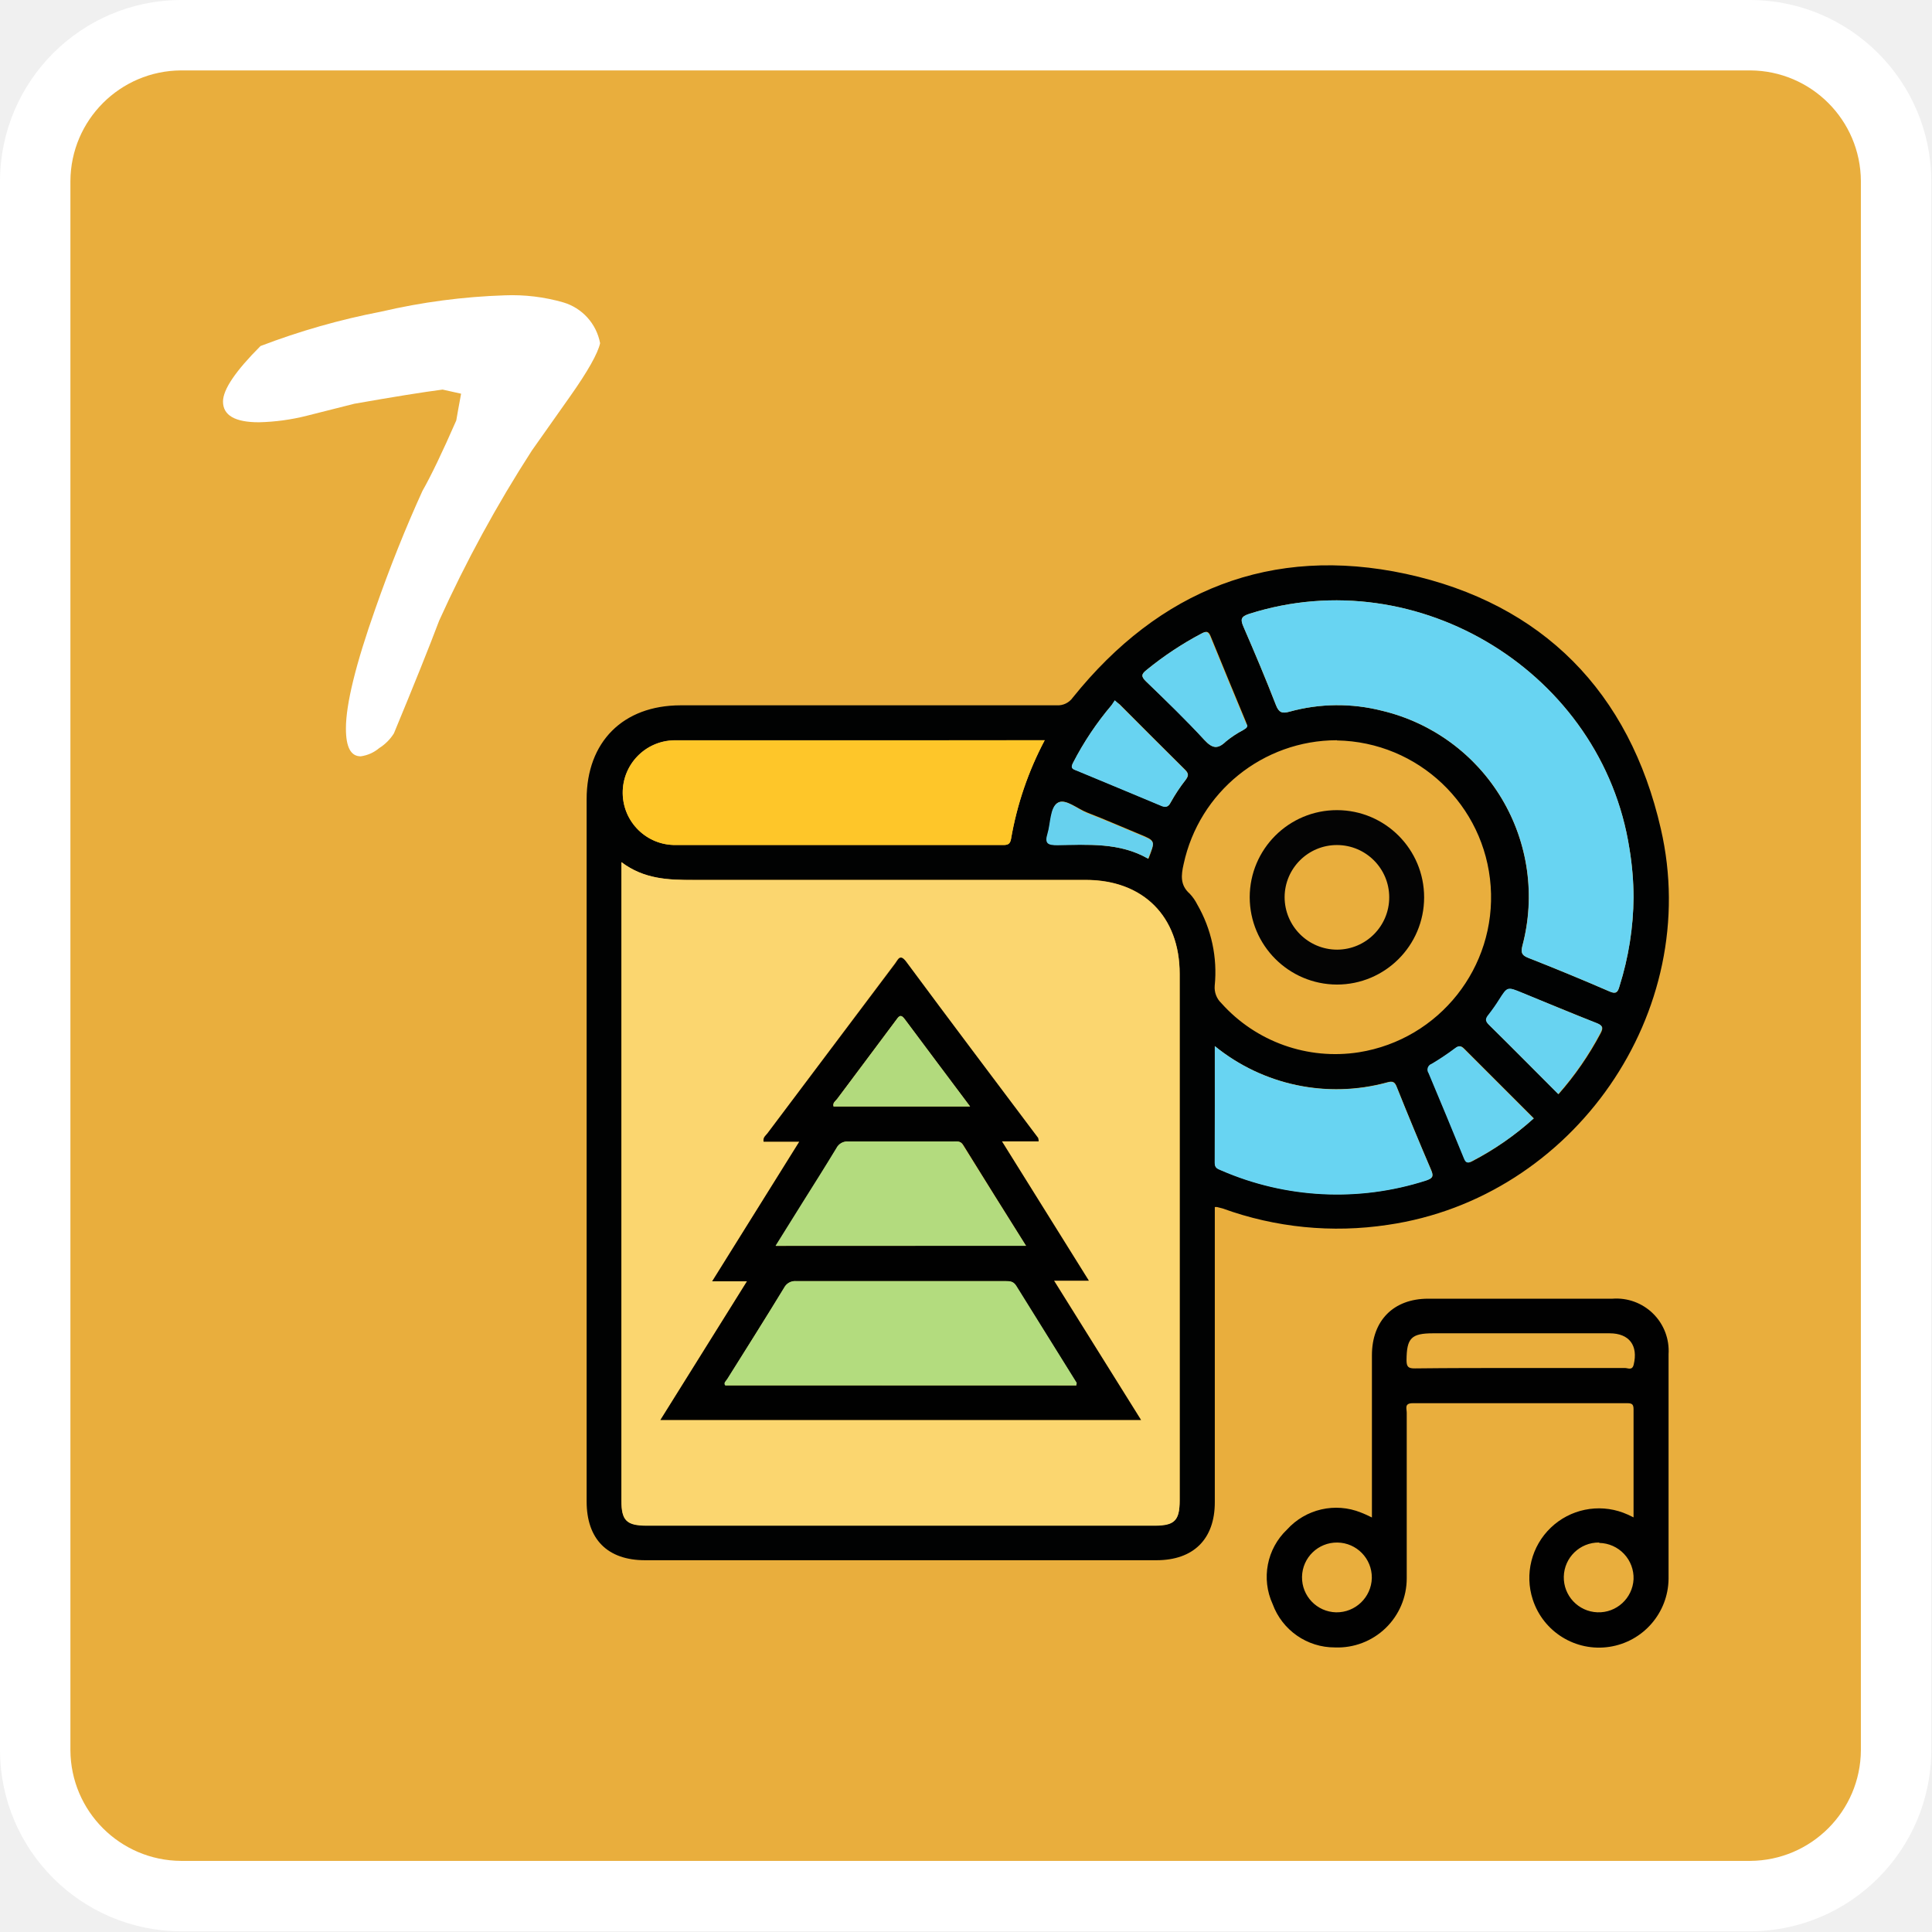
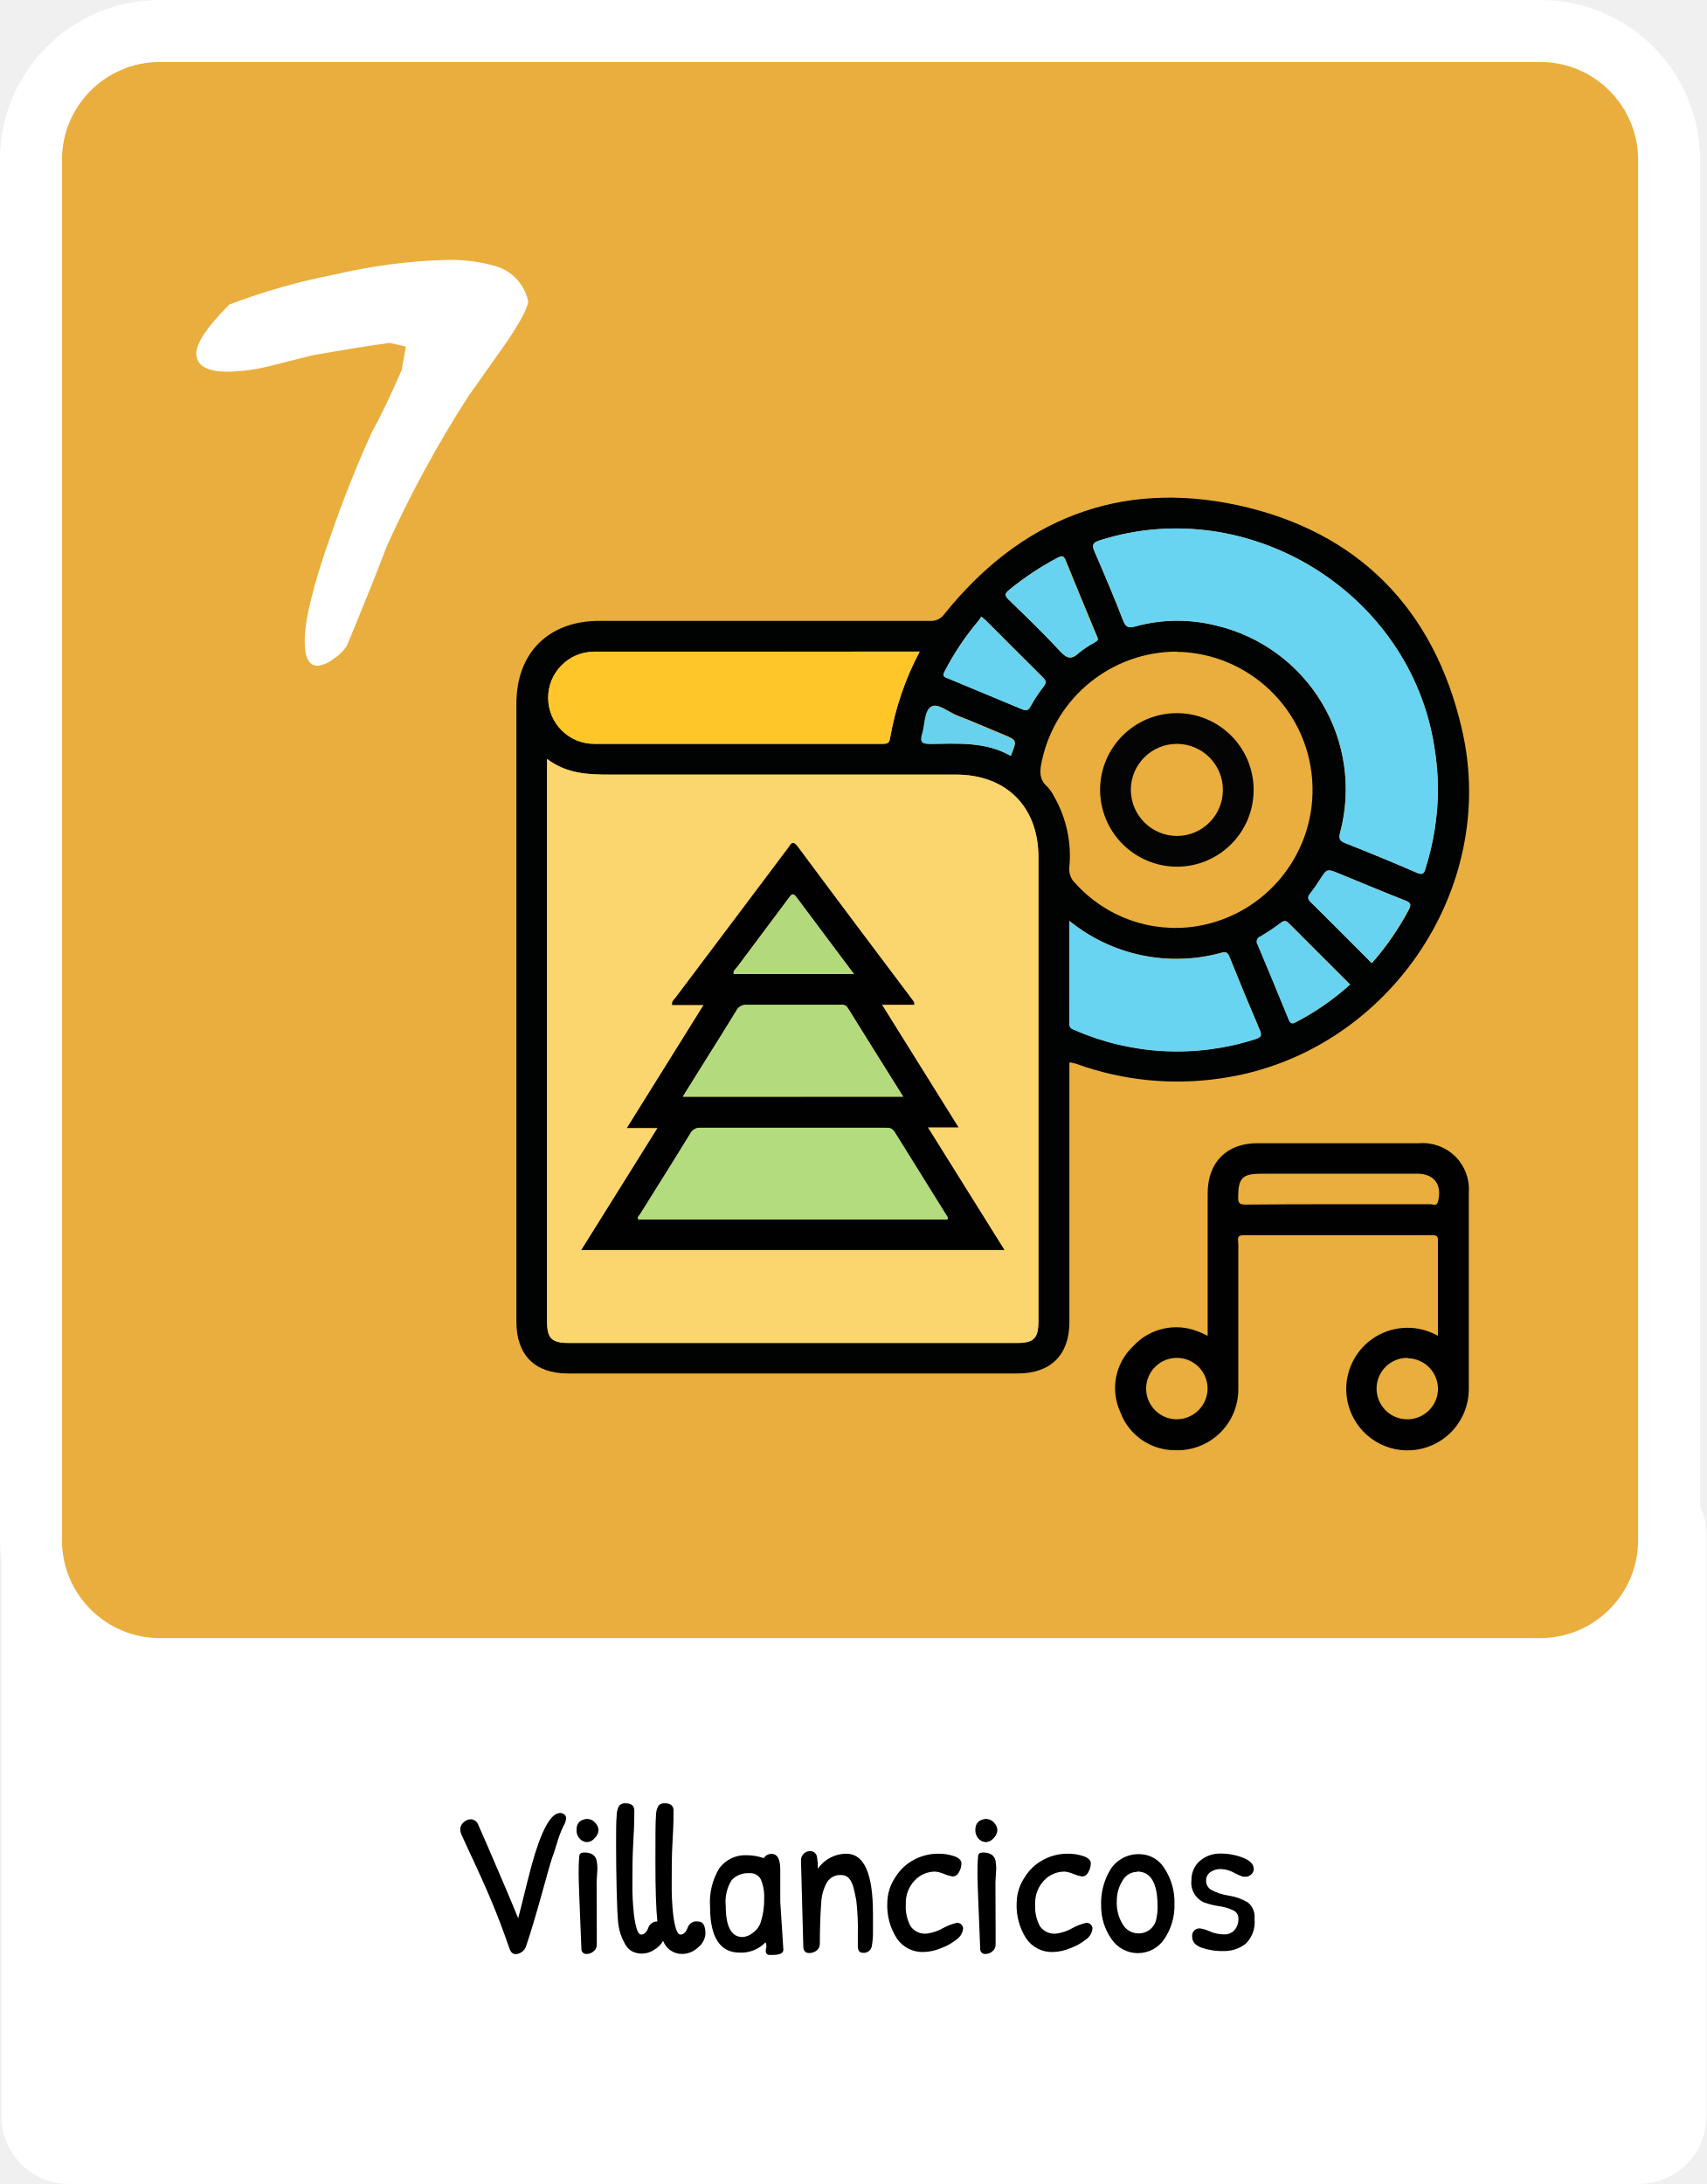
- <svg xmlns="http://www.w3.org/2000/svg" viewBox="0 0 192.07 192.07">
+ <svg xmlns="http://www.w3.org/2000/svg" viewBox="0 0 192.72 246.65">
  <defs>
-     <style>.cls-1{fill:#e9ae3d;}.cls-2{fill:#fff;}.cls-3{fill:#010202;}.cls-4{fill:#010101;}.cls-5{fill:#fbd66f;}.cls-6{fill:#68d4f2;}.cls-7{fill:#fec629;}.cls-8{fill:#68d3f1;}.cls-9{fill:#67d1ee;}.cls-10{fill:#040404;}.cls-11{fill:#b3dc7e;}.cls-12{fill:#b3db7e;}.cls-13{fill:#b2da7d;}</style>
+     <style>.cls-1{fill:#fff;}.cls-2{fill:#e9ae3d;}.cls-3{fill:#010202;}.cls-4{fill:#010101;}.cls-5{fill:#fbd66f;}.cls-6{fill:#68d4f2;}.cls-7{fill:#fec629;}.cls-8{fill:#68d3f1;}.cls-9{fill:#67d1ee;}.cls-10{fill:#040404;}.cls-11{fill:#b3dc7e;}.cls-12{fill:#b3db7e;}.cls-13{fill:#b2da7d;}</style>
  </defs>
  <g id="Capa_2" data-name="Capa 2">
    <g id="Capa_1-2" data-name="Capa 1">
-       <rect class="cls-1" x="3.5" y="3.5" width="185.07" height="185.07" rx="14.53" />
-       <path class="cls-2" d="M174,7a11.06,11.06,0,0,1,11,11V174a11.07,11.07,0,0,1-11,11H18A11.06,11.06,0,0,1,7,174V18A11.06,11.06,0,0,1,18,7H174m0-7H18A18.05,18.05,0,0,0,0,18V174a18.05,18.05,0,0,0,18,18H174a18.05,18.05,0,0,0,18-18V18A18.05,18.05,0,0,0,174,0Z" />
-       <path class="cls-2" d="M59.66,34.12c-.22,1-1.21,2.78-3,5.31q-1.91,2.72-3.79,5.37a129.85,129.85,0,0,0-9.21,16.9q-1.47,3.9-4.5,11.21a4.6,4.6,0,0,1-1.46,1.46,3.6,3.6,0,0,1-1.84.82c-1,0-1.47-.93-1.47-2.77q0-3.63,2.93-11.92Q39.5,54.28,42,48.8q1.29-2.27,3.36-7c.1-.62.27-1.5.48-2.66L44,38.73q-2.93.38-8.78,1.41l-4.71,1.19a21.45,21.45,0,0,1-4.77.65c-2.38,0-3.57-.69-3.57-2.06q0-1.79,3.73-5.52a71.16,71.16,0,0,1,12-3.42,62.85,62.85,0,0,1,12.29-1.62,18.4,18.4,0,0,1,5.8.7A5.23,5.23,0,0,1,59.66,34.12Z" />
+       <rect class="cls-1" x="0.16" y="165.71" width="192.56" height="80.93" rx="7.64" />
+       <path d="M57.54,220.07q-1-2.9-2-5.29t-2.7-6l-.71-1.56a1.47,1.47,0,0,1-.15-.67,1,1,0,0,1,.37-.73,1.16,1.16,0,0,1,.83-.36.92.92,0,0,1,.76.46l1.15,2.62c1.6,3.71,2.75,6.41,3.43,8.1l.43-1.67c.35-1.47.72-2.92,1.1-4.35q1.62-5.86,3.2-5.87a.72.72,0,0,1,.49.17.56.56,0,0,1,.2.45,1.94,1.94,0,0,1-.3.83,12.62,12.62,0,0,0-.75,2c-.3,1-.49,1.51-.56,1.68s-.45,1.51-1.14,4-1.29,4.49-1.78,5.92a1.16,1.16,0,0,1-.46.63,1.2,1.2,0,0,1-.75.26Q57.75,220.67,57.54,220.07Z" />
+       <path d="M66.4,205.43a1.14,1.14,0,0,1,.81.41,1.24,1.24,0,0,1,.38.85,1.33,1.33,0,0,1-.42.89,1.18,1.18,0,0,1-.87.46,1.13,1.13,0,0,1-.82-.38,1.36,1.36,0,0,1-.37-1c0-.77.41-1.18,1.24-1.25Zm1,12.51,0,1.67a.94.94,0,0,1-.36.76,1.16,1.16,0,0,1-.76.3.55.55,0,0,1-.62-.6q-.32-7.62-.31-8.43c0-.54,0-1.2.07-2,0-.29.22-.43.55-.43.84,0,1.32.34,1.43,1a6.1,6.1,0,0,1,.07.83l-.09,1.51Z" />
+       <path d="M78.83,217c.56,0,.84.46.84,1.4a2.14,2.14,0,0,1-.82,1.52,2.63,2.63,0,0,1-1.81.75,2.27,2.27,0,0,1-2.15-1.48,2.64,2.64,0,0,1-1,1,2.49,2.49,0,0,1-1.36.44,2.41,2.41,0,0,1-1.17-.27,2,2,0,0,1-.78-.83,7,7,0,0,1-.48-1.06,6.68,6.68,0,0,1-.28-1.25c-.08-.8-.14-2.07-.18-3.83s-.06-3.44-.06-5,0-2.7.06-3.3a2.31,2.31,0,0,1,.29-1.17.88.88,0,0,1,.71-.27q1,0,1,.84c0,.43,0,1.55-.11,3.36s-.11,3.44-.11,4.87a28.73,28.73,0,0,0,.17,3.46c.19,1.53.46,2.3.81,2.3s.62-.25.81-.75a1.09,1.09,0,0,1,.36-.51,1,1,0,0,1,.67-.22h0q-.22-2.1-.22-6.56c0-3,0-4.75.06-5.35a2.21,2.21,0,0,1,.29-1.17.86.86,0,0,1,.7-.27q1,0,1,.84c0,.43,0,1.55-.11,3.36s-.1,3.44-.1,4.87a29.06,29.06,0,0,0,.16,3.46c.19,1.53.47,2.3.82,2.3s.62-.25.81-.75a1.15,1.15,0,0,1,.35-.51A1,1,0,0,1,78.83,217Z" />
+       <path d="M87.12,209.37c.7,0,1,.6,1,1.79v.41l0,1.67c0,.53,0,1,0,1.55l.35,5.4c0,.4-.4.59-1.21.59h-.35a.39.39,0,0,1-.38-.21.73.73,0,0,1,0-.53,1.14,1.14,0,0,0-.07-.69,3.8,3.8,0,0,1-2.91,1.17q-3.36,0-3.36-5.2A7.37,7.37,0,0,1,81.23,211a3.63,3.63,0,0,1,3.12-1.48,5.86,5.86,0,0,1,1.91.33A1,1,0,0,1,87.12,209.37Zm-2.49,2.18a2.51,2.51,0,0,0-2,.78,4.58,4.58,0,0,0-.67,2.89c0,2.36.63,3.54,1.91,3.54A2,2,0,0,0,85,218.3a2.43,2.43,0,0,0,.84-1,8.26,8.26,0,0,0,.46-2.82,5.05,5.05,0,0,0-.37-2.22A1.32,1.32,0,0,0,84.63,211.55Z" />
+       <path d="M90.72,219.78l-.26-9.69a1,1,0,0,1,.31-.74.93.93,0,0,1,.62-.29.77.77,0,0,1,.88.65,8.24,8.24,0,0,1,.1,1.33,3.89,3.89,0,0,1,3.22-1.69c2,0,3,2.25,3,6.76V218a8.78,8.78,0,0,1-.14,1.83.92.92,0,0,1-1,.71c-.38,0-.57-.25-.57-.76l0-1.34a27.74,27.74,0,0,0-.17-3.78c-.12-.68-.24-1.22-.35-1.61-.27-.86-.71-1.29-1.31-1.29a1.75,1.75,0,0,0-1.68.86,5.29,5.29,0,0,0-.62,2.19c-.11,1.48-.16,3.05-.16,4.71a.93.93,0,0,1-.36.76,1.35,1.35,0,0,1-.86.29C90.92,220.55,90.72,220.29,90.72,219.78Z" />
+       <path d="M101.12,212a5.44,5.44,0,0,1,2.16-2,5.77,5.77,0,0,1,2.55-.65,5.51,5.51,0,0,1,2,.3q.75.3.75.78a1.9,1.9,0,0,1-.28,1,.8.8,0,0,1-.72.49,4.19,4.19,0,0,1-.92-.27,3.77,3.77,0,0,0-1-.28,3.15,3.15,0,0,0-2.36,1,3.66,3.66,0,0,0-1,2.68,4.62,4.62,0,0,0,.54,2.5,2,2,0,0,0,1.85.82,5.09,5.09,0,0,0,1.8-.61,6.15,6.15,0,0,1,1.58-.61.69.69,0,0,1,.51.2.65.65,0,0,1,.19.47,1.74,1.74,0,0,1-.73,1.21,6.28,6.28,0,0,1-1.8,1,5.4,5.4,0,0,1-1.94.42,3.49,3.49,0,0,1-3-1.51,6.83,6.83,0,0,1-1.09-4.1A5.25,5.25,0,0,1,101.12,212Z" />
+       <path d="M111.44,205.43a1.14,1.14,0,0,1,.82.41,1.24,1.24,0,0,1,.38.85,1.33,1.33,0,0,1-.42.89,1.18,1.18,0,0,1-.87.46,1.16,1.16,0,0,1-.83-.38,1.4,1.4,0,0,1-.37-1c0-.77.42-1.18,1.25-1.25Zm1,12.51,0,1.67a.94.94,0,0,1-.36.76,1.16,1.16,0,0,1-.76.3.55.55,0,0,1-.62-.6q-.32-7.62-.31-8.43c0-.54,0-1.2.07-2,0-.29.21-.43.55-.43.84,0,1.32.34,1.43,1a6.1,6.1,0,0,1,.07.83l-.09,1.51Z" />
+       <path d="M115.73,212a5.44,5.44,0,0,1,2.16-2,5.77,5.77,0,0,1,2.55-.65,5.51,5.51,0,0,1,2,.3q.75.3.75.78a1.9,1.9,0,0,1-.28,1,.8.8,0,0,1-.72.49,4.19,4.19,0,0,1-.92-.27,3.77,3.77,0,0,0-1-.28,3.15,3.15,0,0,0-2.36,1,3.66,3.66,0,0,0-1,2.68,4.62,4.62,0,0,0,.54,2.5,2,2,0,0,0,1.85.82,5,5,0,0,0,1.8-.61,6,6,0,0,1,1.59-.61.69.69,0,0,1,.5.2.65.65,0,0,1,.19.47,1.71,1.71,0,0,1-.73,1.21,6.28,6.28,0,0,1-1.8,1,5.4,5.4,0,0,1-1.94.42,3.49,3.49,0,0,1-3-1.51,6.83,6.83,0,0,1-1.09-4.1A5.25,5.25,0,0,1,115.73,212Z" />
+       <path d="M128.7,209.4a3.31,3.31,0,0,1,2.83,1.64,6.93,6.93,0,0,1,1.11,4,6.71,6.71,0,0,1-1.13,3.92,3.59,3.59,0,0,1-6,0,6.4,6.4,0,0,1-1.15-3.69,7.32,7.32,0,0,1,1.06-4.16A3.75,3.75,0,0,1,128.7,209.4Zm-.28,2a1.88,1.88,0,0,0-1.65,1,4.17,4.17,0,0,0-.64,2.22,4.55,4.55,0,0,0,.71,2.77,2,2,0,0,0,1.62.95,2,2,0,0,0,2.08-1.41,6,6,0,0,0,.19-1.67Q130.73,211.36,128.42,211.36Z" />
+       <path d="M135.51,210.16a3.5,3.5,0,0,1,2.32-.83,7.08,7.08,0,0,1,2.55.47c.81.32,1.21.74,1.21,1.27a.76.76,0,0,1-.31.64.91.91,0,0,1-.53.24h-.36a5.94,5.94,0,0,1-1-.44,3.26,3.26,0,0,0-1.51-.43,2,2,0,0,0-1.18.34,1.17,1.17,0,0,0-.49,1,1.19,1.19,0,0,0,.56,1,5.88,5.88,0,0,0,2,.66,6,6,0,0,1,2.16.77,2.09,2.09,0,0,1,.75,1.86,3.39,3.39,0,0,1-1,2.81,3.91,3.91,0,0,1-2.52.82,7,7,0,0,1-2.52-.4c-.69-.27-1-.68-1-1.22a.82.82,0,0,1,.93-.93,3.87,3.87,0,0,1,1.05.33,4.09,4.09,0,0,0,1.61.34,1.47,1.47,0,0,0,1.22-.52,1.84,1.84,0,0,0,.41-1.18,1,1,0,0,0-.55-1,5.32,5.32,0,0,0-1.67-.49,8.9,8.9,0,0,1-1.64-.41,2.43,2.43,0,0,1-1.44-2.55A2.79,2.79,0,0,1,135.51,210.16Z" />
+       <rect class="cls-2" x="3.5" y="3.5" width="185.07" height="185.07" rx="14.53" />
+       <path class="cls-1" d="M174,7a11.06,11.06,0,0,1,11,11V174a11.07,11.07,0,0,1-11,11H18A11.06,11.06,0,0,1,7,174V18A11.06,11.06,0,0,1,18,7H174m0-7H18A18.05,18.05,0,0,0,0,18V174a18.05,18.05,0,0,0,18,18H174a18.05,18.05,0,0,0,18-18V18A18.05,18.05,0,0,0,174,0Z" />
+       <path class="cls-1" d="M59.66,34.12c-.22,1-1.21,2.79-3,5.31q-1.91,2.72-3.79,5.36A130.6,130.6,0,0,0,43.68,61.7q-1.47,3.9-4.5,11.21a4.6,4.6,0,0,1-1.46,1.46,3.6,3.6,0,0,1-1.84.82c-1,0-1.47-.93-1.47-2.77q0-3.63,2.93-11.92Q39.5,54.28,42,48.8q1.29-2.27,3.36-7c.1-.62.27-1.5.48-2.66L44,38.73q-2.93.38-8.78,1.41l-4.71,1.19a21.45,21.45,0,0,1-4.77.65c-2.38,0-3.57-.69-3.57-2.06q0-1.79,3.73-5.53a72.23,72.23,0,0,1,12-3.41,62.85,62.85,0,0,1,12.29-1.62,18.4,18.4,0,0,1,5.8.7A5.23,5.23,0,0,1,59.66,34.12Z" />
      <path class="cls-3" d="M120.77,120v29.35c0,3.66-2.12,5.76-5.8,5.76H64.13c-3.74,0-5.81-2.09-5.81-5.85V79.46c0-5.71,3.62-9.33,9.33-9.34q18.69,0,37.4,0a1.83,1.83,0,0,0,1.61-.78c8.58-10.68,19.74-15.16,33.1-12.29C153.38,60,162,68.81,165.11,82.39c4.22,18.23-8.7,36.71-27.15,39.38a33.42,33.42,0,0,1-16.41-1.63L121,120A.91.91,0,0,0,120.77,120Zm-59-34.3v63.46c0,2,.5,2.48,2.51,2.48h50.51c2,0,2.49-.51,2.49-2.5V96.8c0-5.7-3.63-9.33-9.34-9.33-13,0-26,0-39,0C66.45,87.49,64,87.4,61.79,85.72ZM162.4,89.21a30.33,30.33,0,0,0-.41-4.85c-2.71-17.43-21-28.7-37.81-23.33-.83.26-.87.56-.56,1.28,1.12,2.58,2.2,5.17,3.23,7.79.29.74.61.86,1.35.65a17.93,17.93,0,0,1,9.2-.09A19,19,0,0,1,151.35,94c-.15.61-.14.94.55,1.21Q156,96.83,160,98.56c.67.29.85.09,1-.51A30.16,30.16,0,0,0,162.4,89.21ZM132.91,73.59a15.6,15.6,0,0,0-15.24,12.32c-.25,1.1-.36,2.09.61,2.94a4.47,4.47,0,0,1,.74,1.06A13.45,13.45,0,0,1,120.76,98a2.14,2.14,0,0,0,.66,1.73,15.2,15.2,0,0,0,13.69,4.88,15.6,15.6,0,0,0-2.2-31Zm-29,0H81.8c-4.92,0-9.83,0-14.75,0A5.2,5.2,0,1,0,67.17,84q13.6,0,27.21,0c1.77,0,3.54,0,5.31,0,.46,0,.73-.06.82-.59A32.9,32.9,0,0,1,103.86,73.59ZM120.77,104c0,4,0,7.8,0,11.61,0,.5.32.58.64.72a28.88,28.88,0,0,0,20.4,1c.55-.17.76-.33.48-1q-1.77-4.12-3.43-8.28c-.21-.54-.43-.59-.95-.45A19.17,19.17,0,0,1,120.77,104ZM124,72.14l-.15-.41c-1.17-2.83-2.35-5.65-3.5-8.49-.22-.54-.46-.49-.88-.27a32.88,32.88,0,0,0-5.49,3.64c-.53.42-.54.65-.05,1.13,2,1.91,4,3.82,5.81,5.83.79.85,1.32.93,2.14.14a10.13,10.13,0,0,1,1.71-1.13C123.72,72.46,123.94,72.39,124,72.14Zm-13.13-2.52-.34.46a30.27,30.27,0,0,0-3.84,5.74c-.32.6.06.65.42.8,2.76,1.15,5.52,2.29,8.28,3.45.45.19.75.22,1-.3a16.86,16.86,0,0,1,1.49-2.25c.3-.4.31-.62-.06-1-2.18-2.15-4.34-4.33-6.51-6.5C111.17,69.92,111,69.81,110.82,69.62Zm41.64,41.58c-2.32-2.32-4.62-4.61-6.91-6.91-.3-.3-.5-.39-.89-.09a26.26,26.26,0,0,1-2.33,1.56.61.61,0,0,0-.31.93c1.19,2.82,2.35,5.64,3.51,8.47.17.43.35.51.77.29A29.17,29.17,0,0,0,152.46,111.2Zm2.45-2.44a31.31,31.31,0,0,0,4.15-6c.33-.61.22-.81-.4-1.05-2.47-1-4.92-2-7.37-3-1.46-.6-1.45-.6-2.26.67a17.5,17.5,0,0,1-1.05,1.5c-.3.36-.38.6,0,1C150.3,104.12,152.58,106.43,154.91,108.76Zm-40.78-23.4c.69-1.78.69-1.78-.89-2.43s-3.44-1.47-5.18-2.14c-1-.38-2.17-1.42-2.92-1s-.69,2-1,3.06.05,1.15,1,1.14C108.16,84,111.29,83.73,114.13,85.36Z" />
      <path class="cls-4" d="M162.4,150.85c0-3.66,0-7.2,0-10.74,0-.47-.13-.61-.6-.61q-10.68,0-21.36,0c-.85,0-.59.54-.59.94,0,5.49,0,11,0,16.47a6.87,6.87,0,0,1-7.13,6.87,6.57,6.57,0,0,1-6.2-4.31,6.49,6.49,0,0,1,1.43-7.41,6.59,6.59,0,0,1,7.35-1.69c.17.06.33.14.5.21l.59.28V134.74c0-3.46,2.15-5.63,5.59-5.63q9.15,0,18.32,0a5.2,5.2,0,0,1,5.58,5.52c0,7.45,0,14.89,0,22.33a6.92,6.92,0,0,1-13.5,2.06,6.92,6.92,0,0,1,9-8.63C161.66,150.49,162,150.65,162.4,150.85ZM151.05,136c3.5,0,7,0,10.5,0,.29,0,.71.27.86-.32.47-1.92-.44-3.13-2.39-3.13H142.49c-2.2,0-2.64.48-2.66,2.66,0,.67.17.84.84.83C144.13,136,147.59,136,151.05,136Zm-14.67,20.85a3.47,3.47,0,1,0-3.55,3.44A3.5,3.5,0,0,0,136.38,156.89Zm22.59-3.5A3.47,3.47,0,1,0,162.4,157,3.48,3.48,0,0,0,159,153.39Z" />
-       <path class="cls-5" d="M61.79,85.72c2.24,1.68,4.66,1.77,7.14,1.77,13,0,26,0,39,0,5.71,0,9.34,3.63,9.34,9.33v52.36c0,2-.5,2.5-2.49,2.5H64.3c-2,0-2.51-.5-2.51-2.48V85.72Zm41.47,27.75a1.44,1.44,0,0,0-.1-.34c-4.38-5.83-8.77-11.65-13.11-17.51-.63-.84-.8-.23-1.1.16L76.28,112.69c-.16.21-.44.37-.37.81h3.55L70.8,127.38h3.46l-8.61,13.79h47.79l-8.65-13.85h3.46l-8.64-13.85Z" />
+       <path class="cls-5" d="M61.79,85.72c2.24,1.68,4.66,1.77,7.14,1.77,13,0,26,0,39,0,5.71,0,9.34,3.63,9.34,9.33v52.36c0,2-.5,2.5-2.49,2.5H64.3c-2,0-2.51-.5-2.51-2.48V85.72Zm41.47,27.75a1.44,1.44,0,0,0-.1-.34c-4.38-5.83-8.77-11.65-13.11-17.51-.63-.84-.8-.23-1.1.16L76.28,112.69c-.16.21-.44.37-.37.81h3.55L70.8,127.39h3.46l-8.61,13.78h47.79l-8.65-13.85h3.46l-8.64-13.85Z" />
      <path class="cls-6" d="M162.4,89.21A30.16,30.16,0,0,1,161,98.05c-.18.6-.36.8-1,.51q-4-1.74-8.09-3.34c-.69-.27-.7-.6-.55-1.21A19,19,0,0,0,137.4,70.66a17.93,17.93,0,0,0-9.2.09c-.74.21-1.06.09-1.35-.65-1-2.62-2.11-5.21-3.23-7.79-.31-.72-.27-1,.56-1.28,16.82-5.37,35.1,5.9,37.81,23.33A30.33,30.33,0,0,1,162.4,89.21Z" />
      <path class="cls-7" d="M103.86,73.59a32.9,32.9,0,0,0-3.35,9.83c-.09.53-.36.6-.82.59-1.77,0-3.54,0-5.31,0q-13.6,0-27.21,0a5.2,5.2,0,1,1-.12-10.4c4.92,0,9.83,0,14.75,0Z" />
      <path class="cls-6" d="M120.77,104a19.17,19.17,0,0,0,17.13,3.63c.52-.14.74-.09.95.45q1.67,4.16,3.43,8.28c.28.63.07.79-.48,1a28.88,28.88,0,0,1-20.4-1c-.32-.14-.64-.22-.64-.72C120.78,111.78,120.77,108,120.77,104Z" />
      <path class="cls-8" d="M124,72.14c0,.25-.23.32-.41.44a10.13,10.13,0,0,0-1.71,1.13c-.82.79-1.35.71-2.14-.14-1.86-2-3.84-3.92-5.81-5.83-.49-.48-.48-.71.05-1.13A32.88,32.88,0,0,1,119.42,63c.42-.22.66-.27.88.27,1.15,2.84,2.33,5.66,3.5,8.49Z" />
      <path class="cls-8" d="M110.82,69.62c.21.19.35.3.47.42,2.17,2.17,4.33,4.35,6.51,6.5.37.36.36.58.06,1a16.86,16.86,0,0,0-1.49,2.25c-.28.52-.58.49-1,.3-2.76-1.16-5.52-2.3-8.28-3.45-.36-.15-.74-.2-.42-.8a30.27,30.27,0,0,1,3.84-5.74Z" />
      <path class="cls-8" d="M152.46,111.2a29.17,29.17,0,0,1-6.16,4.25c-.42.22-.6.14-.77-.29-1.16-2.83-2.32-5.65-3.51-8.47a.61.61,0,0,1,.31-.93,26.26,26.26,0,0,0,2.33-1.56c.39-.3.59-.21.89.09C147.84,106.59,150.14,108.88,152.46,111.2Z" />
      <path class="cls-8" d="M154.91,108.76c-2.33-2.33-4.61-4.64-6.92-6.91-.39-.38-.31-.62,0-1a17.5,17.5,0,0,0,1.05-1.5c.81-1.27.8-1.27,2.26-.67,2.45,1,4.9,2.06,7.37,3,.62.24.73.44.4,1.05A31.31,31.31,0,0,1,154.91,108.76Z" />
      <path class="cls-9" d="M114.13,85.36c-2.84-1.63-6-1.38-9-1.33-.93,0-1.31-.14-1-1.14s.24-2.58,1-3.06,1.93.58,2.92,1c1.74.67,3.45,1.42,5.18,2.14S114.82,83.58,114.13,85.36Z" />
-       <path class="cls-4" d="M103.26,113.47H99.61l8.64,13.85h-3.46l8.65,13.85H65.65l8.61-13.79H70.8l8.66-13.88H75.91c-.07-.44.21-.6.37-.81L89,95.78c.3-.39.47-1,1.1-.16,4.34,5.86,8.73,11.68,13.11,17.51A1.44,1.44,0,0,1,103.26,113.47ZM107,137.73c0-.11,0-.2,0-.25-2-3.21-4-6.42-6-9.64-.29-.47-.65-.47-1.09-.47-6.93,0-13.86,0-20.79,0A1.22,1.22,0,0,0,78,128c-1.87,3-3.78,6.06-5.66,9.09-.11.19-.39.36-.2.63Zm-5-13.88c-2.13-3.4-4.19-6.69-6.23-10-.27-.45-.65-.36-1-.36-3.46,0-6.93,0-10.39,0a1.21,1.21,0,0,0-1.2.67c-1.1,1.82-2.24,3.62-3.37,5.42l-2.67,4.28ZM96.44,110c-2.25-3-4.38-5.82-6.48-8.66-.45-.62-.63-.25-.91.12-1.94,2.61-3.89,5.2-5.83,7.8-.16.21-.46.37-.35.74Z" />
+       <path class="cls-4" d="M103.26,113.47H99.61l8.64,13.85h-3.46l8.65,13.85H65.65l8.61-13.78H70.8l8.66-13.89H75.91c-.07-.44.21-.6.37-.81L89,95.78c.3-.39.47-1,1.1-.16,4.34,5.86,8.73,11.68,13.11,17.51A1.44,1.44,0,0,1,103.26,113.47ZM107,137.73c0-.11,0-.2,0-.25-2-3.21-4-6.42-6-9.64-.29-.47-.65-.47-1.09-.47-6.93,0-13.86,0-20.79,0A1.22,1.22,0,0,0,78,128c-1.87,3-3.78,6.06-5.66,9.09-.11.19-.39.36-.2.63Zm-5-13.88c-2.13-3.4-4.19-6.69-6.23-10-.27-.45-.65-.36-1-.36-3.46,0-6.93,0-10.39,0a1.21,1.21,0,0,0-1.2.67c-1.1,1.82-2.24,3.62-3.37,5.42l-2.67,4.28ZM96.44,110c-2.25-3-4.38-5.82-6.48-8.66-.45-.62-.63-.25-.91.12-1.94,2.61-3.89,5.2-5.83,7.8-.16.21-.46.37-.35.74Z" />
      <path class="cls-10" d="M124.24,89.2a8.67,8.67,0,1,1,8.66,8.68A8.7,8.7,0,0,1,124.24,89.2Zm8.7,5.21a5.2,5.2,0,1,0-5.23-5.23A5.23,5.23,0,0,0,132.94,94.41Z" />
      <path class="cls-11" d="M107,137.73H72.09c-.19-.27.09-.44.2-.63,1.88-3,3.79-6,5.66-9.09a1.22,1.22,0,0,1,1.21-.65c6.93,0,13.86,0,20.79,0,.44,0,.8,0,1.09.47,2,3.22,4,6.43,6,9.64C107.06,137.53,107,137.62,107,137.73Z" />
      <path class="cls-12" d="M102,123.85H77.1l2.67-4.28c1.13-1.8,2.27-3.6,3.37-5.42a1.21,1.21,0,0,1,1.2-.67c3.46,0,6.93,0,10.39,0,.38,0,.76-.09,1,.36C97.8,117.16,99.86,120.45,102,123.85Z" />
      <path class="cls-13" d="M96.44,110H82.87c-.11-.37.19-.53.35-.74,1.94-2.6,3.89-5.19,5.83-7.8.28-.37.46-.74.91-.12C92.06,104.15,94.19,107,96.44,110Z" />
    </g>
  </g>
</svg>
